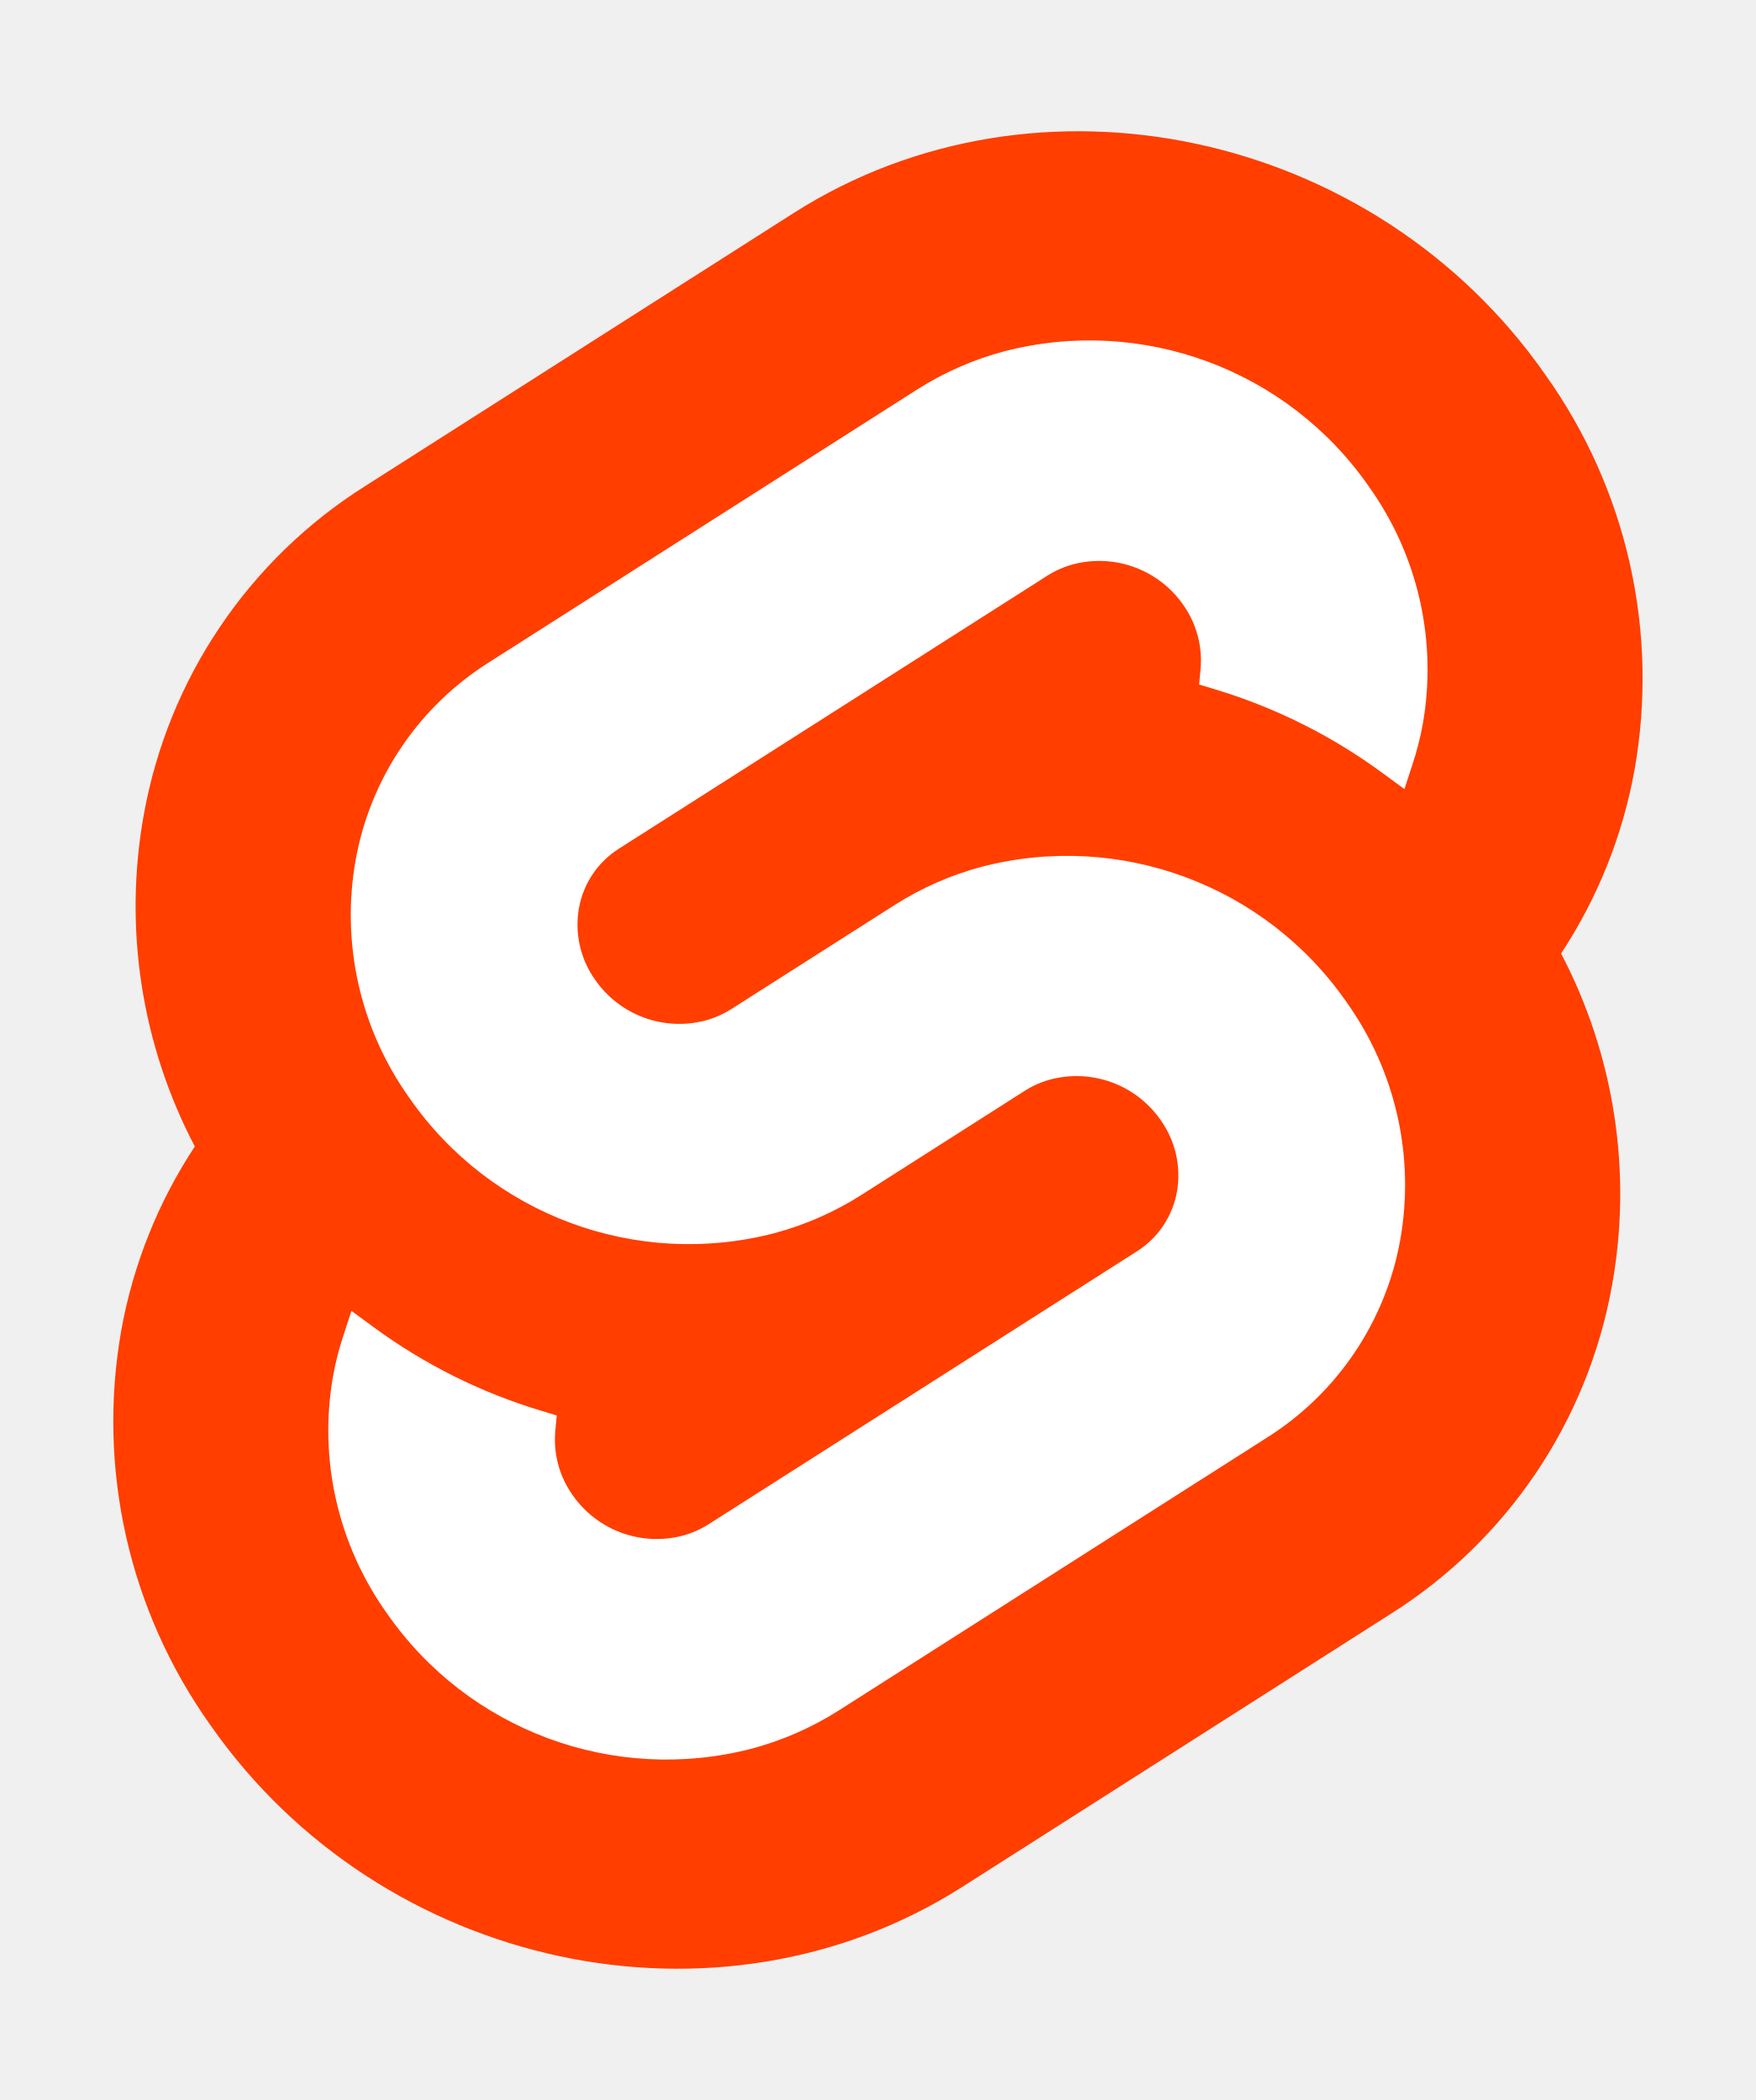
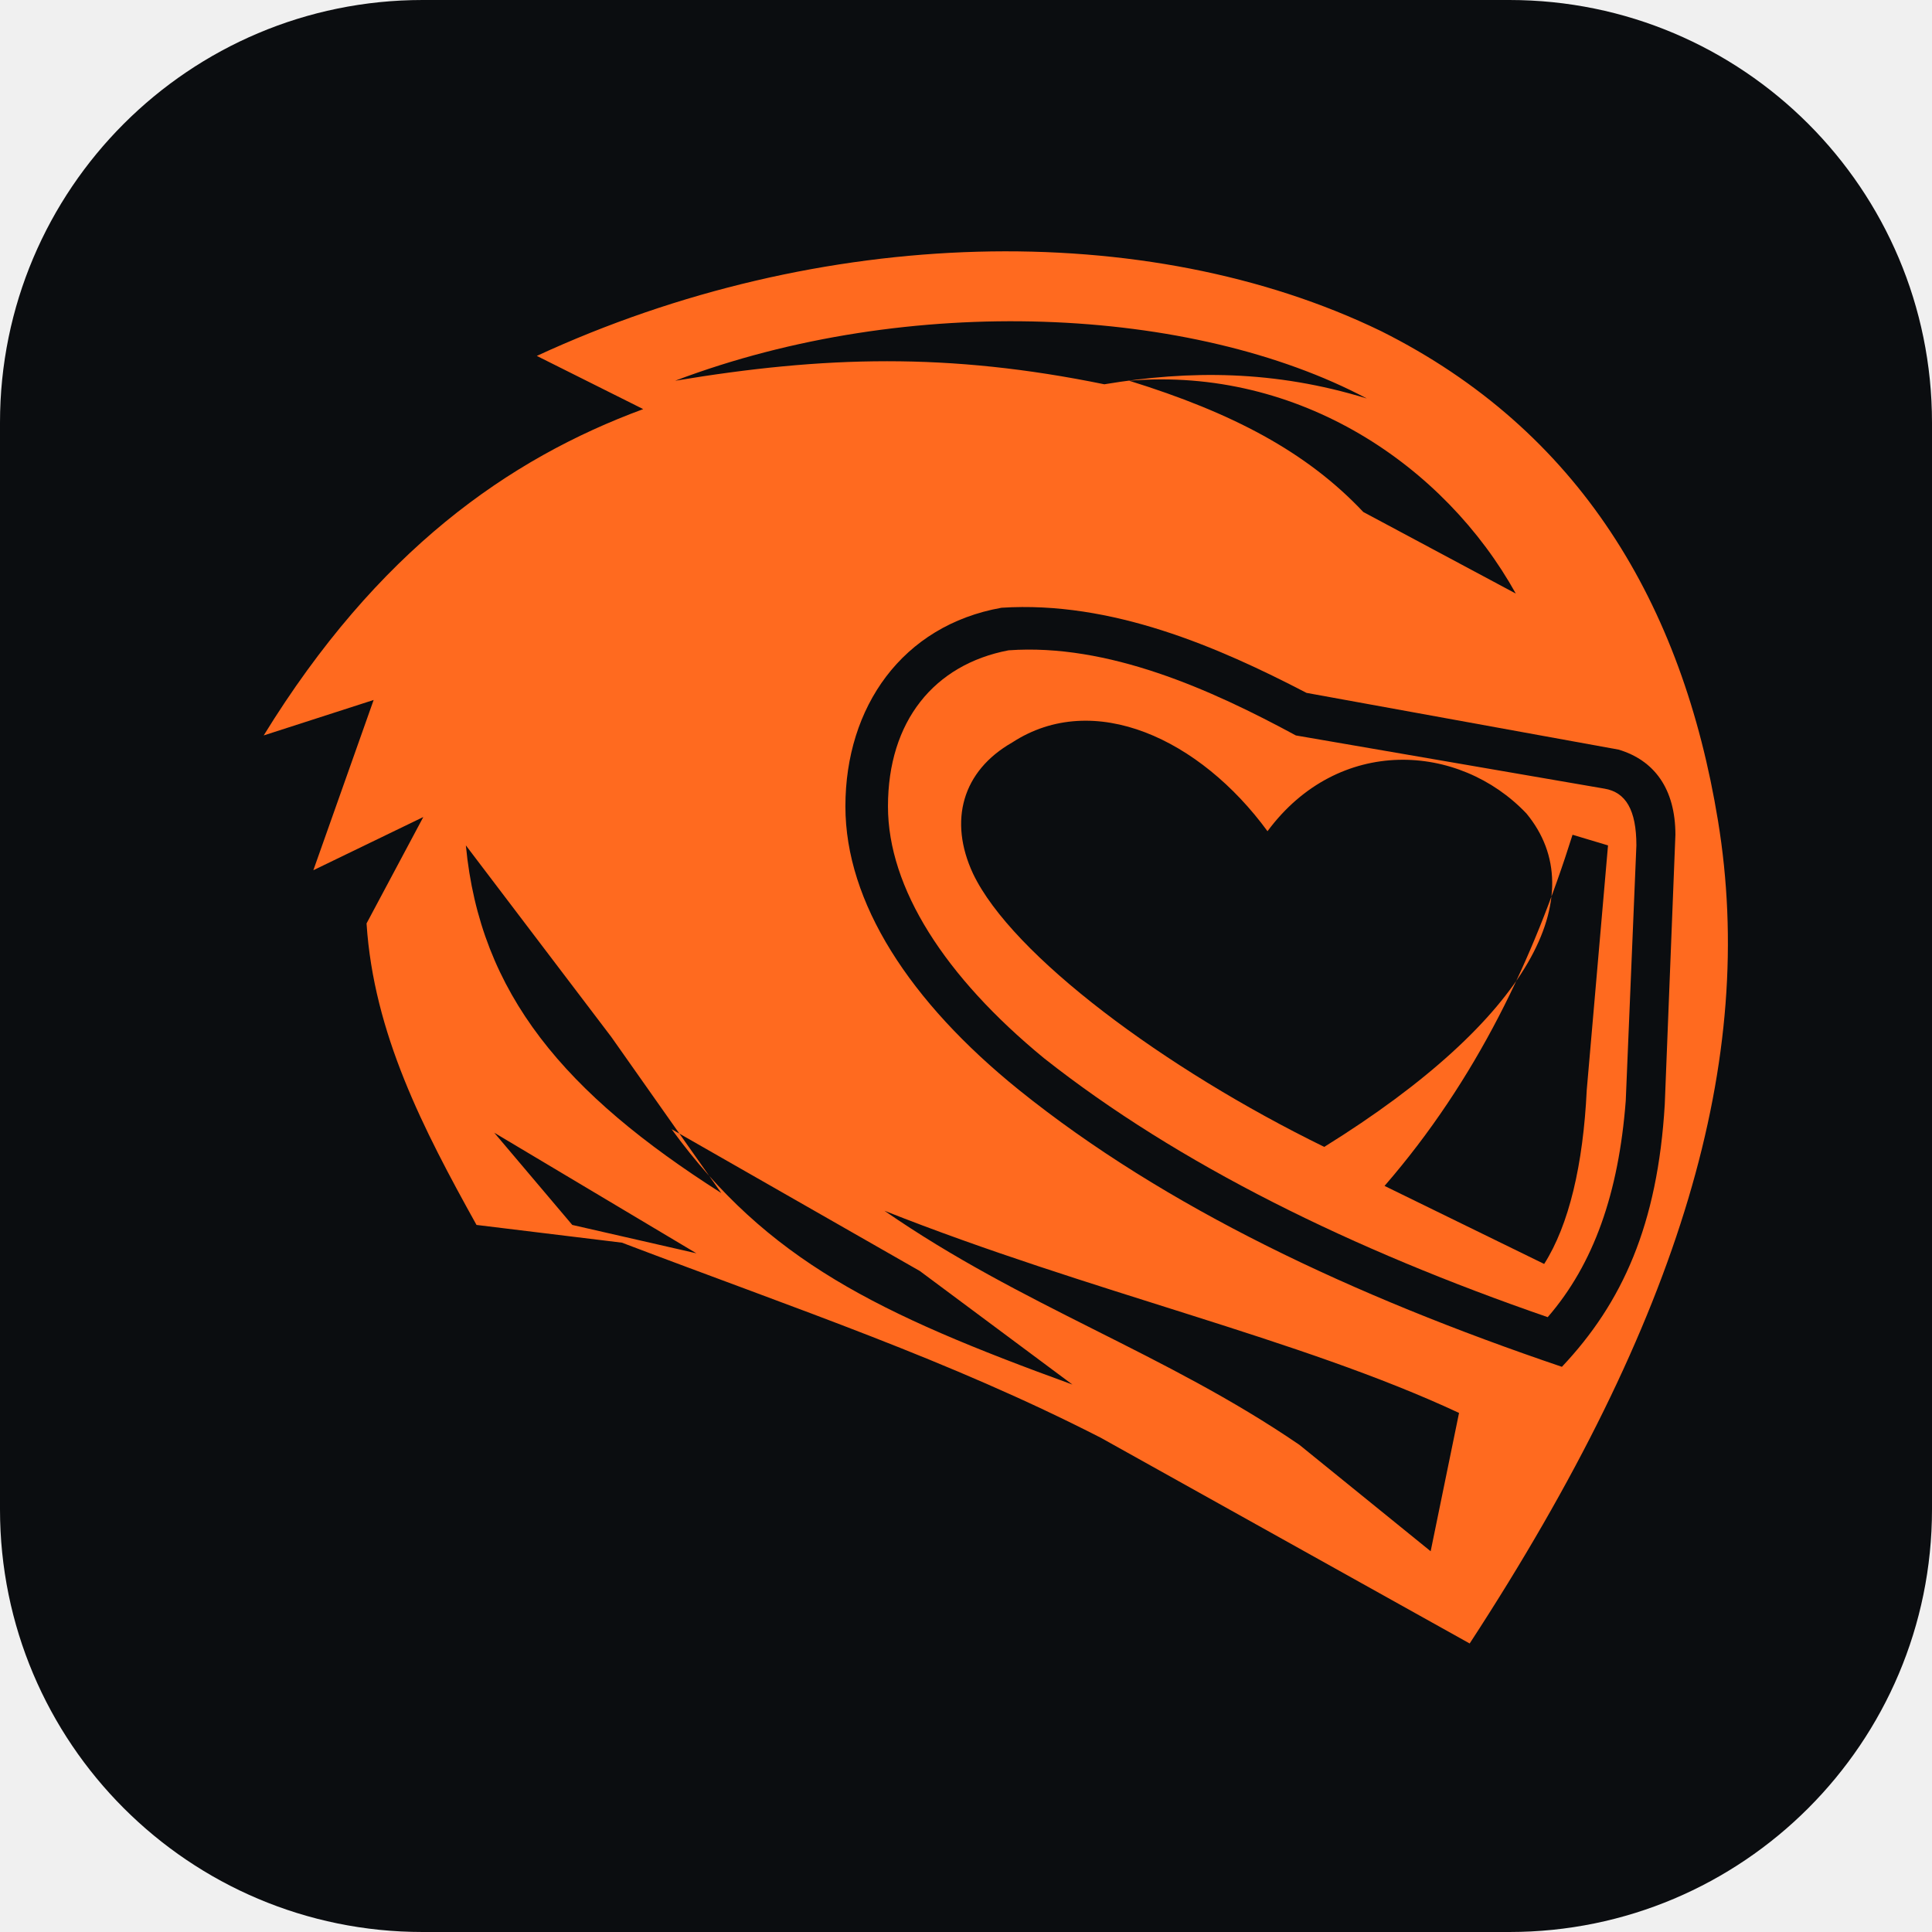
- <svg xmlns="http://www.w3.org/2000/svg" width="107" height="128" viewBox="0 0 107 128">
-   <path d="M94.157 22.819c-10.4-14.885-30.94-19.297-45.792-9.835L22.282 29.608A29.92 29.92 0 0 0 8.764 49.65a31.5 31.5 0 0 0 3.108 20.231 30 30 0 0 0-4.477 11.183 31.9 31.9 0 0 0 5.448 24.116c10.402 14.887 30.942 19.297 45.791 9.835l26.083-16.624A29.92 29.92 0 0 0 98.235 78.35a31.53 31.53 0 0 0-3.105-20.232 30 30 0 0 0 4.474-11.182 31.88 31.88 0 0 0-5.447-24.116" style="fill:#ff3e00" />
-   <path d="M45.817 106.582a20.72 20.72 0 0 1-22.237-8.243 19.17 19.17 0 0 1-3.277-14.503 18 18 0 0 1 .624-2.435l.49-1.498 1.337.981a33.6 33.6 0 0 0 10.203 5.098l.97.294-.09.968a5.85 5.85 0 0 0 1.052 3.878 6.24 6.24 0 0 0 6.695 2.485 5.8 5.8 0 0 0 1.603-.704L69.27 76.28a5.43 5.43 0 0 0 2.45-3.631 5.8 5.8 0 0 0-.987-4.371 6.24 6.24 0 0 0-6.698-2.487 5.7 5.7 0 0 0-1.6.704l-9.953 6.345a19 19 0 0 1-5.296 2.326 20.72 20.72 0 0 1-22.237-8.243 19.17 19.17 0 0 1-3.277-14.502 17.99 17.99 0 0 1 8.13-12.052l26.081-16.623a19 19 0 0 1 5.3-2.329 20.72 20.72 0 0 1 22.237 8.243 19.17 19.17 0 0 1 3.277 14.503 18 18 0 0 1-.624 2.435l-.49 1.498-1.337-.98a33.6 33.6 0 0 0-10.203-5.1l-.97-.294.09-.968a5.86 5.86 0 0 0-1.052-3.878 6.24 6.24 0 0 0-6.696-2.485 5.8 5.8 0 0 0-1.602.704L37.73 51.72a5.42 5.42 0 0 0-2.449 3.63 5.79 5.79 0 0 0 .986 4.372 6.24 6.24 0 0 0 6.698 2.486 5.8 5.8 0 0 0 1.602-.704l9.952-6.342a19 19 0 0 1 5.295-2.328 20.72 20.72 0 0 1 22.237 8.242 19.17 19.17 0 0 1 3.277 14.503 18 18 0 0 1-8.13 12.053l-26.081 16.622a19 19 0 0 1-5.3 2.328" style="fill:#fff" />
+ <svg xmlns="http://www.w3.org/2000/svg" viewBox="0 0 512 512" fill="none">
+   <rect width="512" height="512" rx="112" fill="#0b0d10" />
+   <g transform="translate(15.36 15.36) scale(0.94)">
+     <path fill="#ff6a1f" fill-rule="evenodd" d="     M58 191     C90 139 127 113 165 99     L135 84     C215 47 307 45 373 77     C429 105 458 154 468 215     C479 282 458 355 398 447     L294 389     C251 367 209 353 159 334     L118 329     C103 302 89 275 87 244     L103 214     L72 229     L89 181 Z      M174 91     C240 66 320 70 369 96     C343 88 319 88 295 92     C251 83 216 84 174 91 Z      M302 91     C350 87 391 115 411 151     L368 128     C352 111 331 100 302 91 Z      M115 222     C119 264 143 292 187 320     L156 276 Z      M123 303 L180 337 L145 329 Z      M173 302     C200 339 231 354 286 374     L243 342 Z      M233 325     C291 348 350 361 395 382     L387 421 L350 391     C312 365 272 352 233 325 Z      M266 155     C297 153 327 166 352 179     L440 195     C450 198 456 206 456 219     L453 295     C451 329 441 351 424 369     C365 349 312 324 271 291     C240 266 222 238 222 211     C222 183 238 160 266 155 Z   " />
+     <path fill="#ff6a1f" fill-rule="evenodd" d="     M268 167     C296 165 325 178 349 191     L436 206     C442 207 445 212 445 222     L442 294     C440 320 433 340 420 355     C365 336 316 312 278 282     C250 259 234 234 234 211     C234 187 247 171 268 167 Z      M269 193     C292 178 322 192 341 218     C361 191 395 193 414 213     C433 236 415 271 357 307     C312 285 269 253 258 230     C251 215 255 201 269 193 Z      M427 219 L437 222 L431 291     C430 312 426 329 419 340     L374 318     C400 288 416 254 427 219 Z   " />
+   </g>
</svg>
